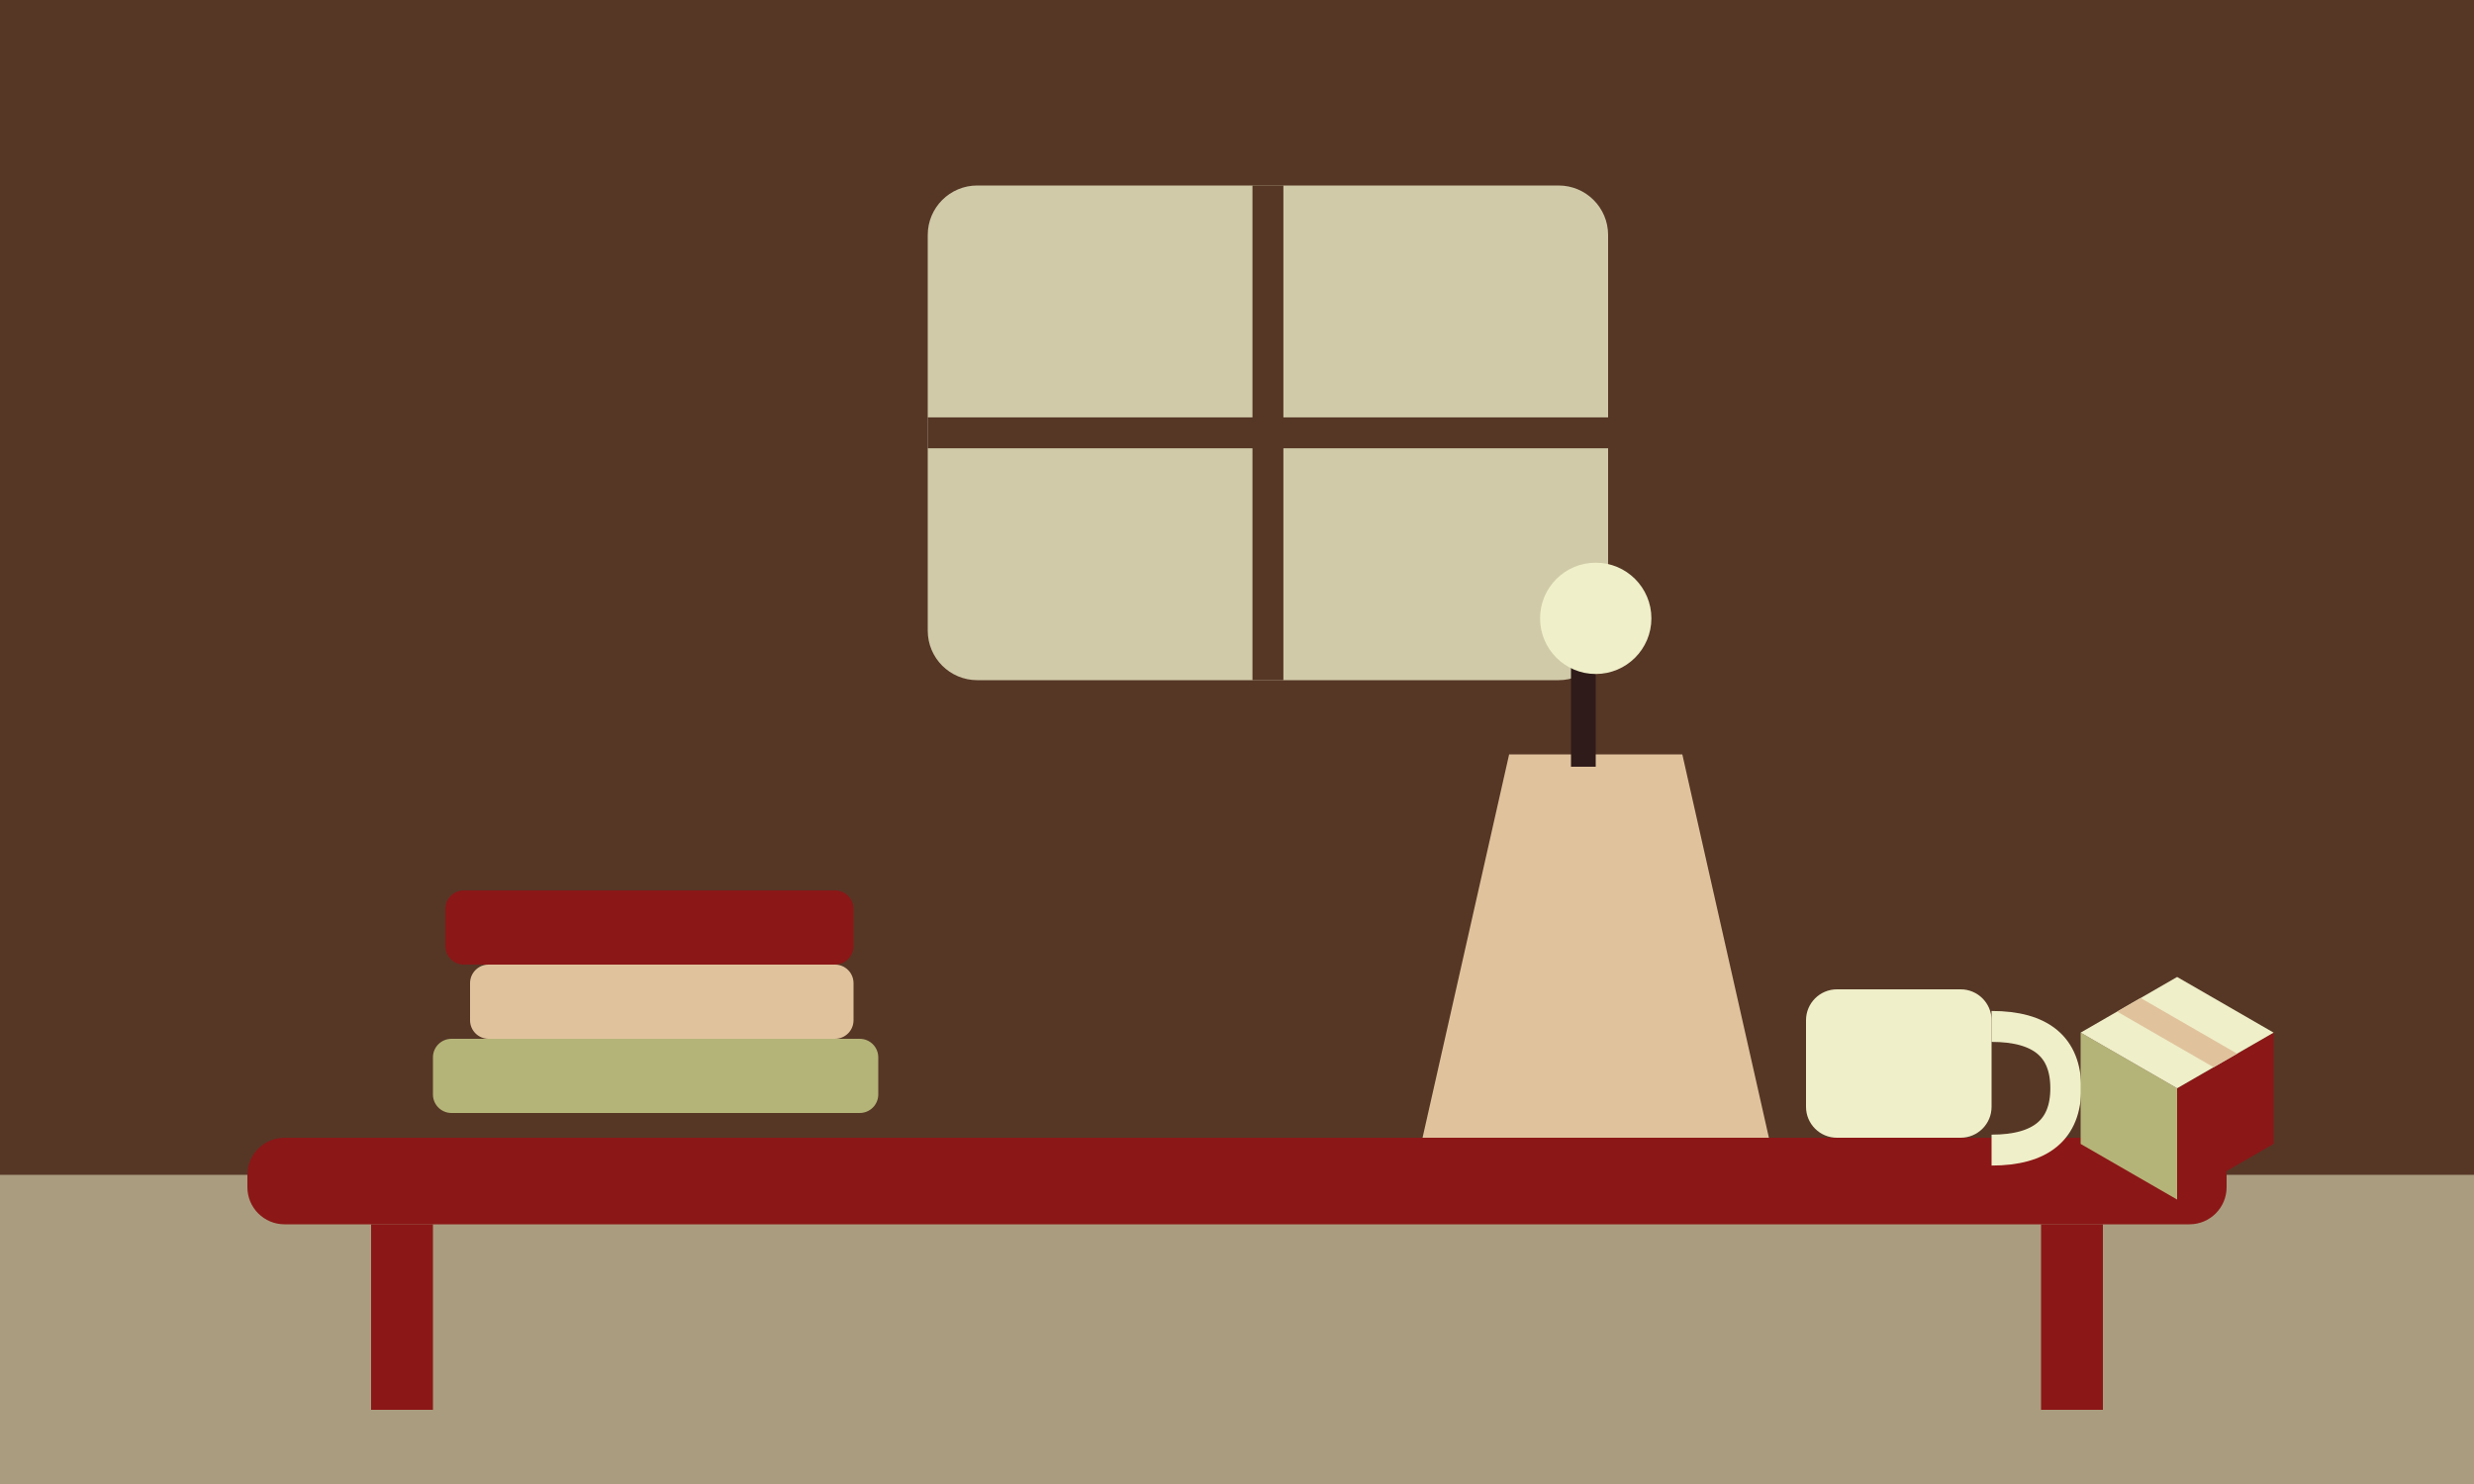
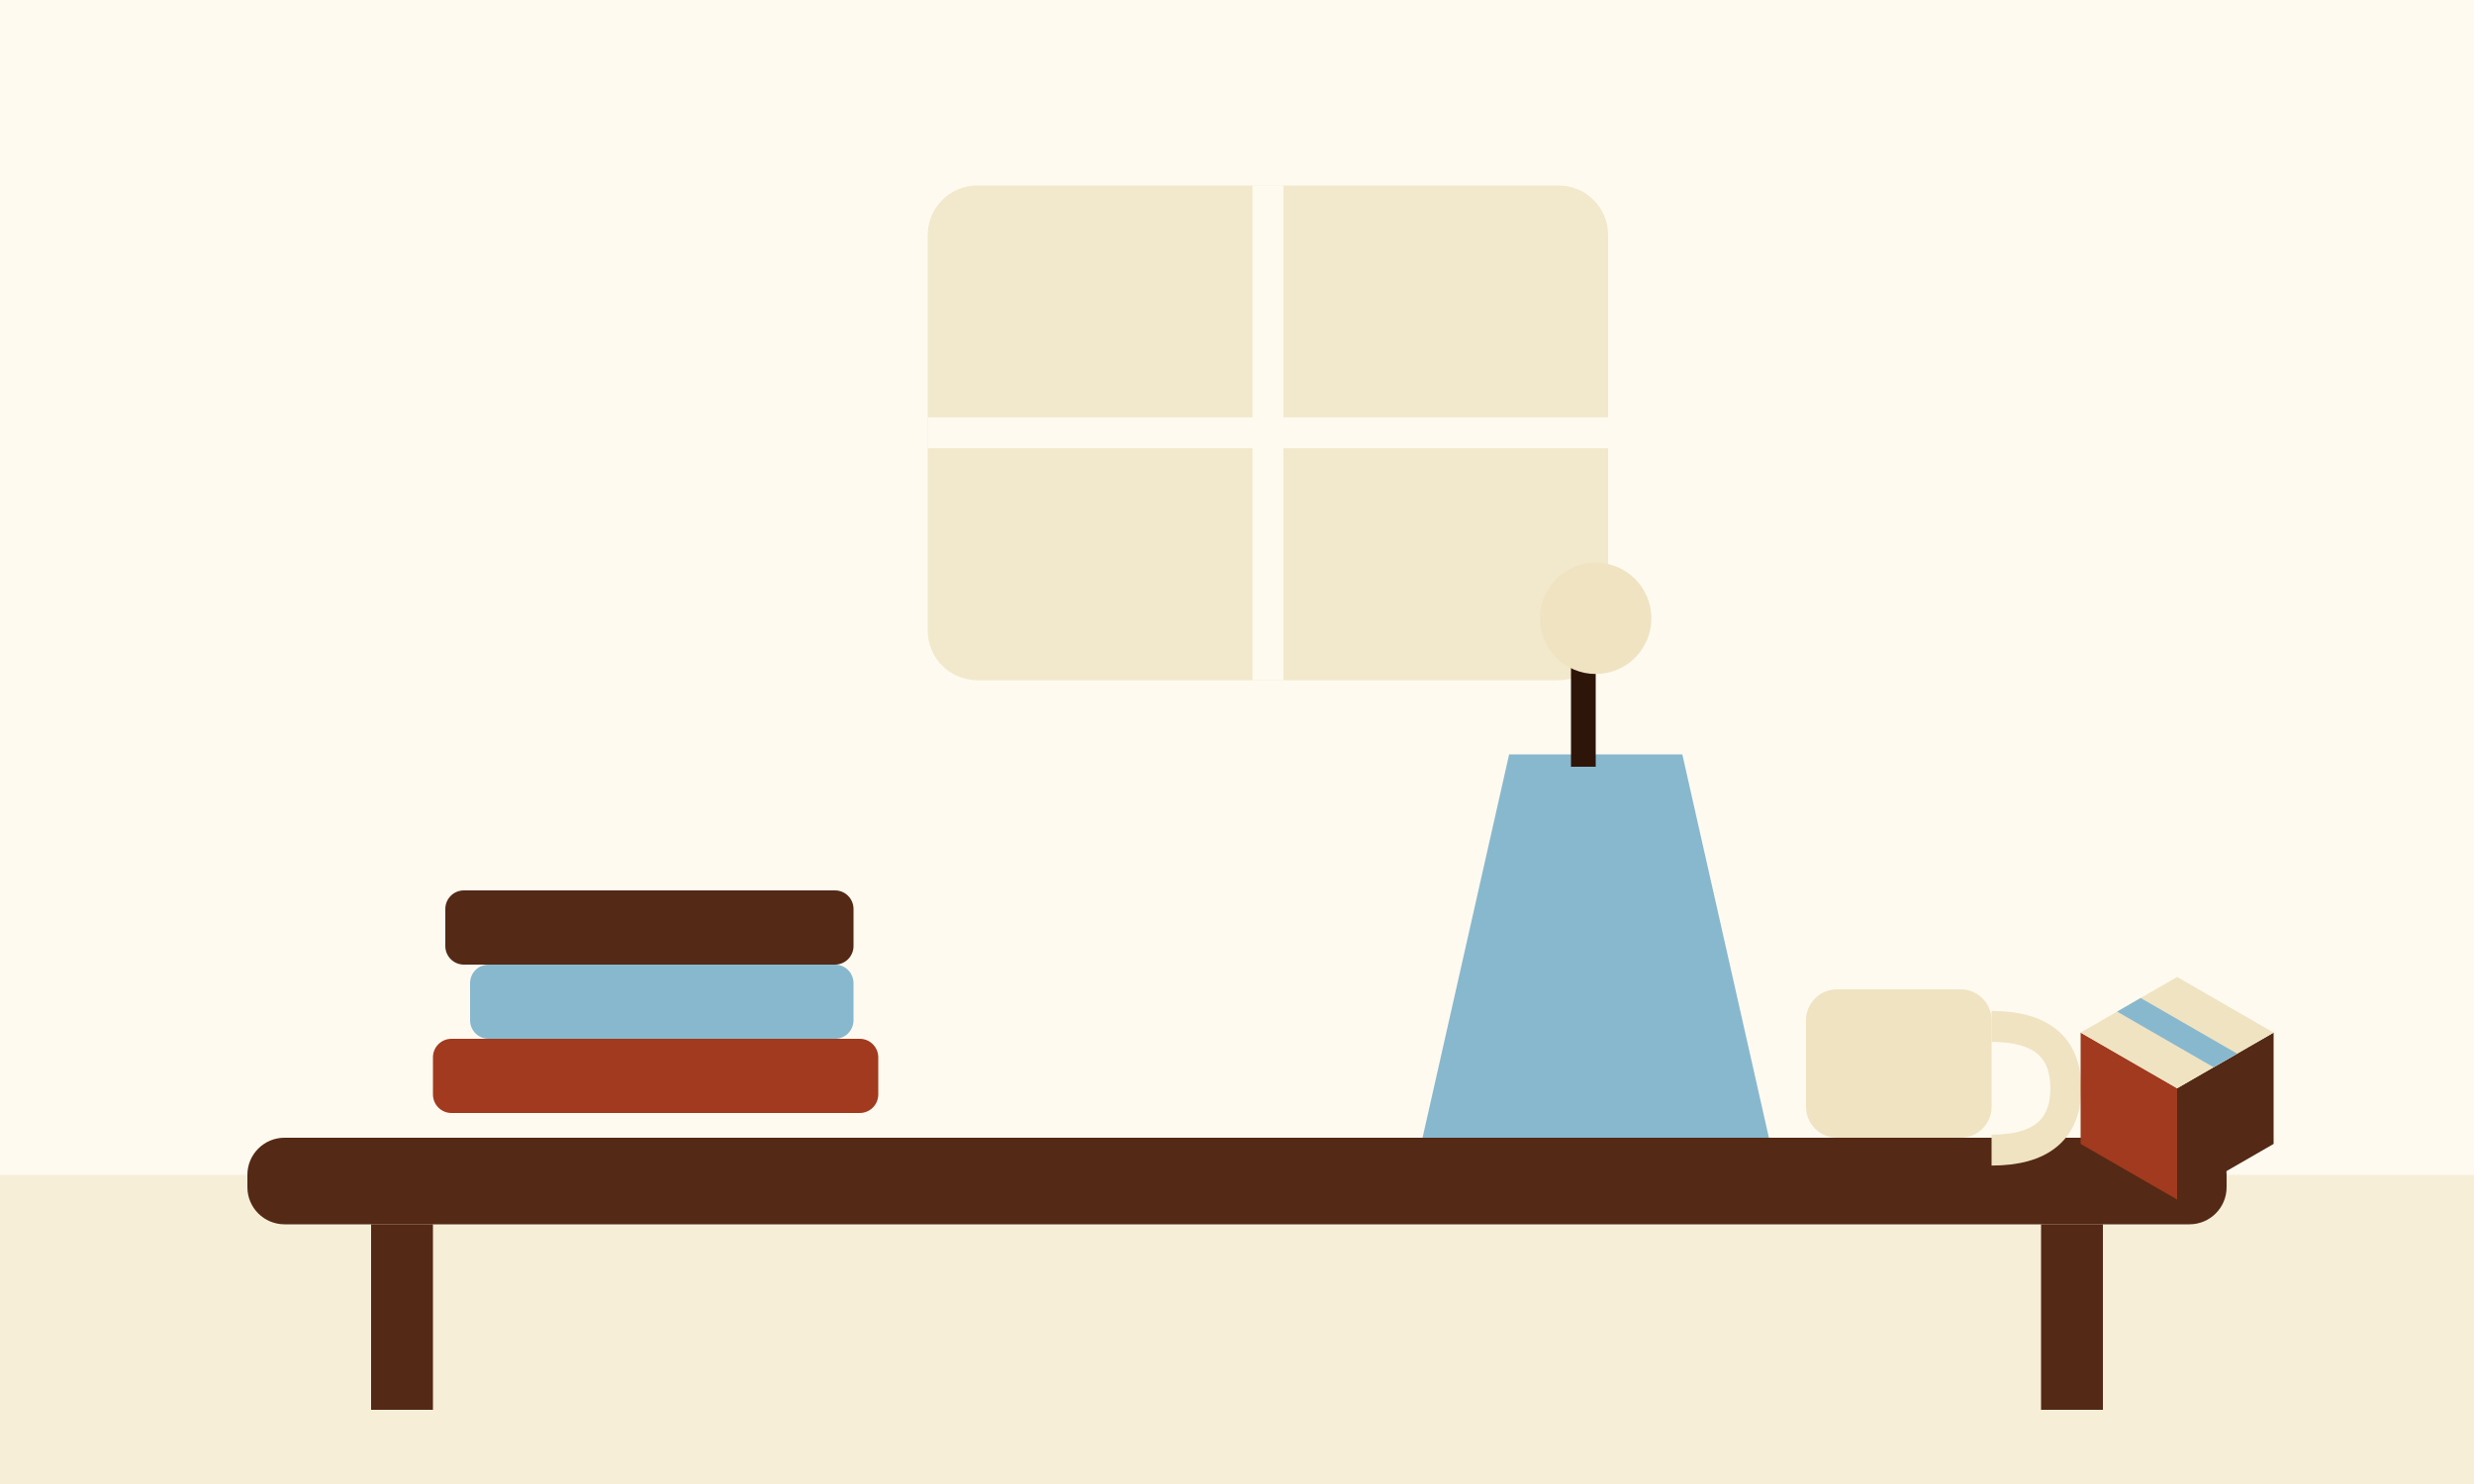
<svg xmlns="http://www.w3.org/2000/svg" viewBox="0 0 400 240" preserveAspectRatio="xMidYMid slice">
-   <rect width="400" height="240" fill="#563726" />
-   <rect x="150" y="30" width="110" height="80" rx="8" fill="#EFEFC9" opacity=".8" />
-   <path d="M205 30 v80 M150 70 h110" stroke="#563726" stroke-width="5" />
-   <rect x="0" y="190" width="400" height="50" fill="#EFEFC9" opacity=".55" />
-   <rect x="40" y="184" width="320" height="14" rx="6" fill="#8B1717" />
-   <rect x="60" y="198" width="10" height="30" fill="#8B1717" />
-   <rect x="330" y="198" width="10" height="30" fill="#8B1717" />
-   <rect x="70" y="168" width="72" height="12" rx="3" fill="#B5B478" />
-   <rect x="76" y="156" width="62" height="12" rx="3" fill="#E0C39D" />
-   <rect x="72" y="144" width="66" height="12" rx="3" fill="#8B1717" />
-   <path d="M230 184 l14 -62 h28 l14 62z" fill="#E0C39D" />
-   <rect x="254" y="104" width="4" height="20" fill="#2F1B1A" />
-   <circle cx="258" cy="100" r="9" fill="#EFEFC9" />
-   <rect x="292" y="160" width="30" height="24" rx="5" fill="#EFEFC9" />
-   <path d="M322 166 q12 0 12 10 t-12 10" fill="none" stroke="#EFEFC9" stroke-width="5" />
-   <polygon points="336.4,167.0 352.0,176.0 352.0,194.0 336.4,185.0" fill="#B5B478" />
-   <polygon points="352.0,176.0 367.6,167.0 367.6,185.0 352.0,194.0" fill="#8B1717" />
-   <polygon points="352.0,158.0 367.6,167.0 352.0,176.0 336.4,167.0" fill="#EFEFC9" />
-   <polygon points="346.1,161.4 342.3,163.6 357.9,172.6 361.7,170.4" fill="#E0C39D" />
+   <rect width="400" height="240" fill="#FEFAF0" />
+   <rect x="150" y="30" width="110" height="80" rx="8" fill="#EFE3C2" opacity=".8" />
+   <path d="M205 30 v80 M150 70 h110" stroke="#FEFAF0" stroke-width="5" />
+   <rect x="0" y="190" width="400" height="50" fill="#EFE3C2" opacity=".55" />
+   <rect x="40" y="184" width="320" height="14" rx="6" fill="#542916" />
+   <rect x="60" y="198" width="10" height="30" fill="#542916" />
+   <rect x="330" y="198" width="10" height="30" fill="#542916" />
+   <rect x="70" y="168" width="72" height="12" rx="3" fill="#A13A1E" />
+   <rect x="76" y="156" width="62" height="12" rx="3" fill="#88B8CE" />
+   <rect x="72" y="144" width="66" height="12" rx="3" fill="#542916" />
+   <path d="M230 184 l14 -62 h28 l14 62z" fill="#88B8CE" />
+   <rect x="254" y="104" width="4" height="20" fill="#2E1509" />
+   <circle cx="258" cy="100" r="9" fill="#EFE3C2" />
+   <rect x="292" y="160" width="30" height="24" rx="5" fill="#EFE3C2" />
+   <path d="M322 166 q12 0 12 10 t-12 10" fill="none" stroke="#EFE3C2" stroke-width="5" />
+   <polygon points="336.4,167.0 352.0,176.0 352.0,194.0 336.4,185.0" fill="#A13A1E" />
+   <polygon points="352.0,176.0 367.6,167.0 367.6,185.0 352.0,194.0" fill="#542916" />
+   <polygon points="352.0,158.0 367.6,167.0 352.0,176.0 336.4,167.0" fill="#EFE3C2" />
+   <polygon points="346.1,161.4 342.3,163.6 357.9,172.6 361.7,170.4" fill="#88B8CE" />
</svg>
